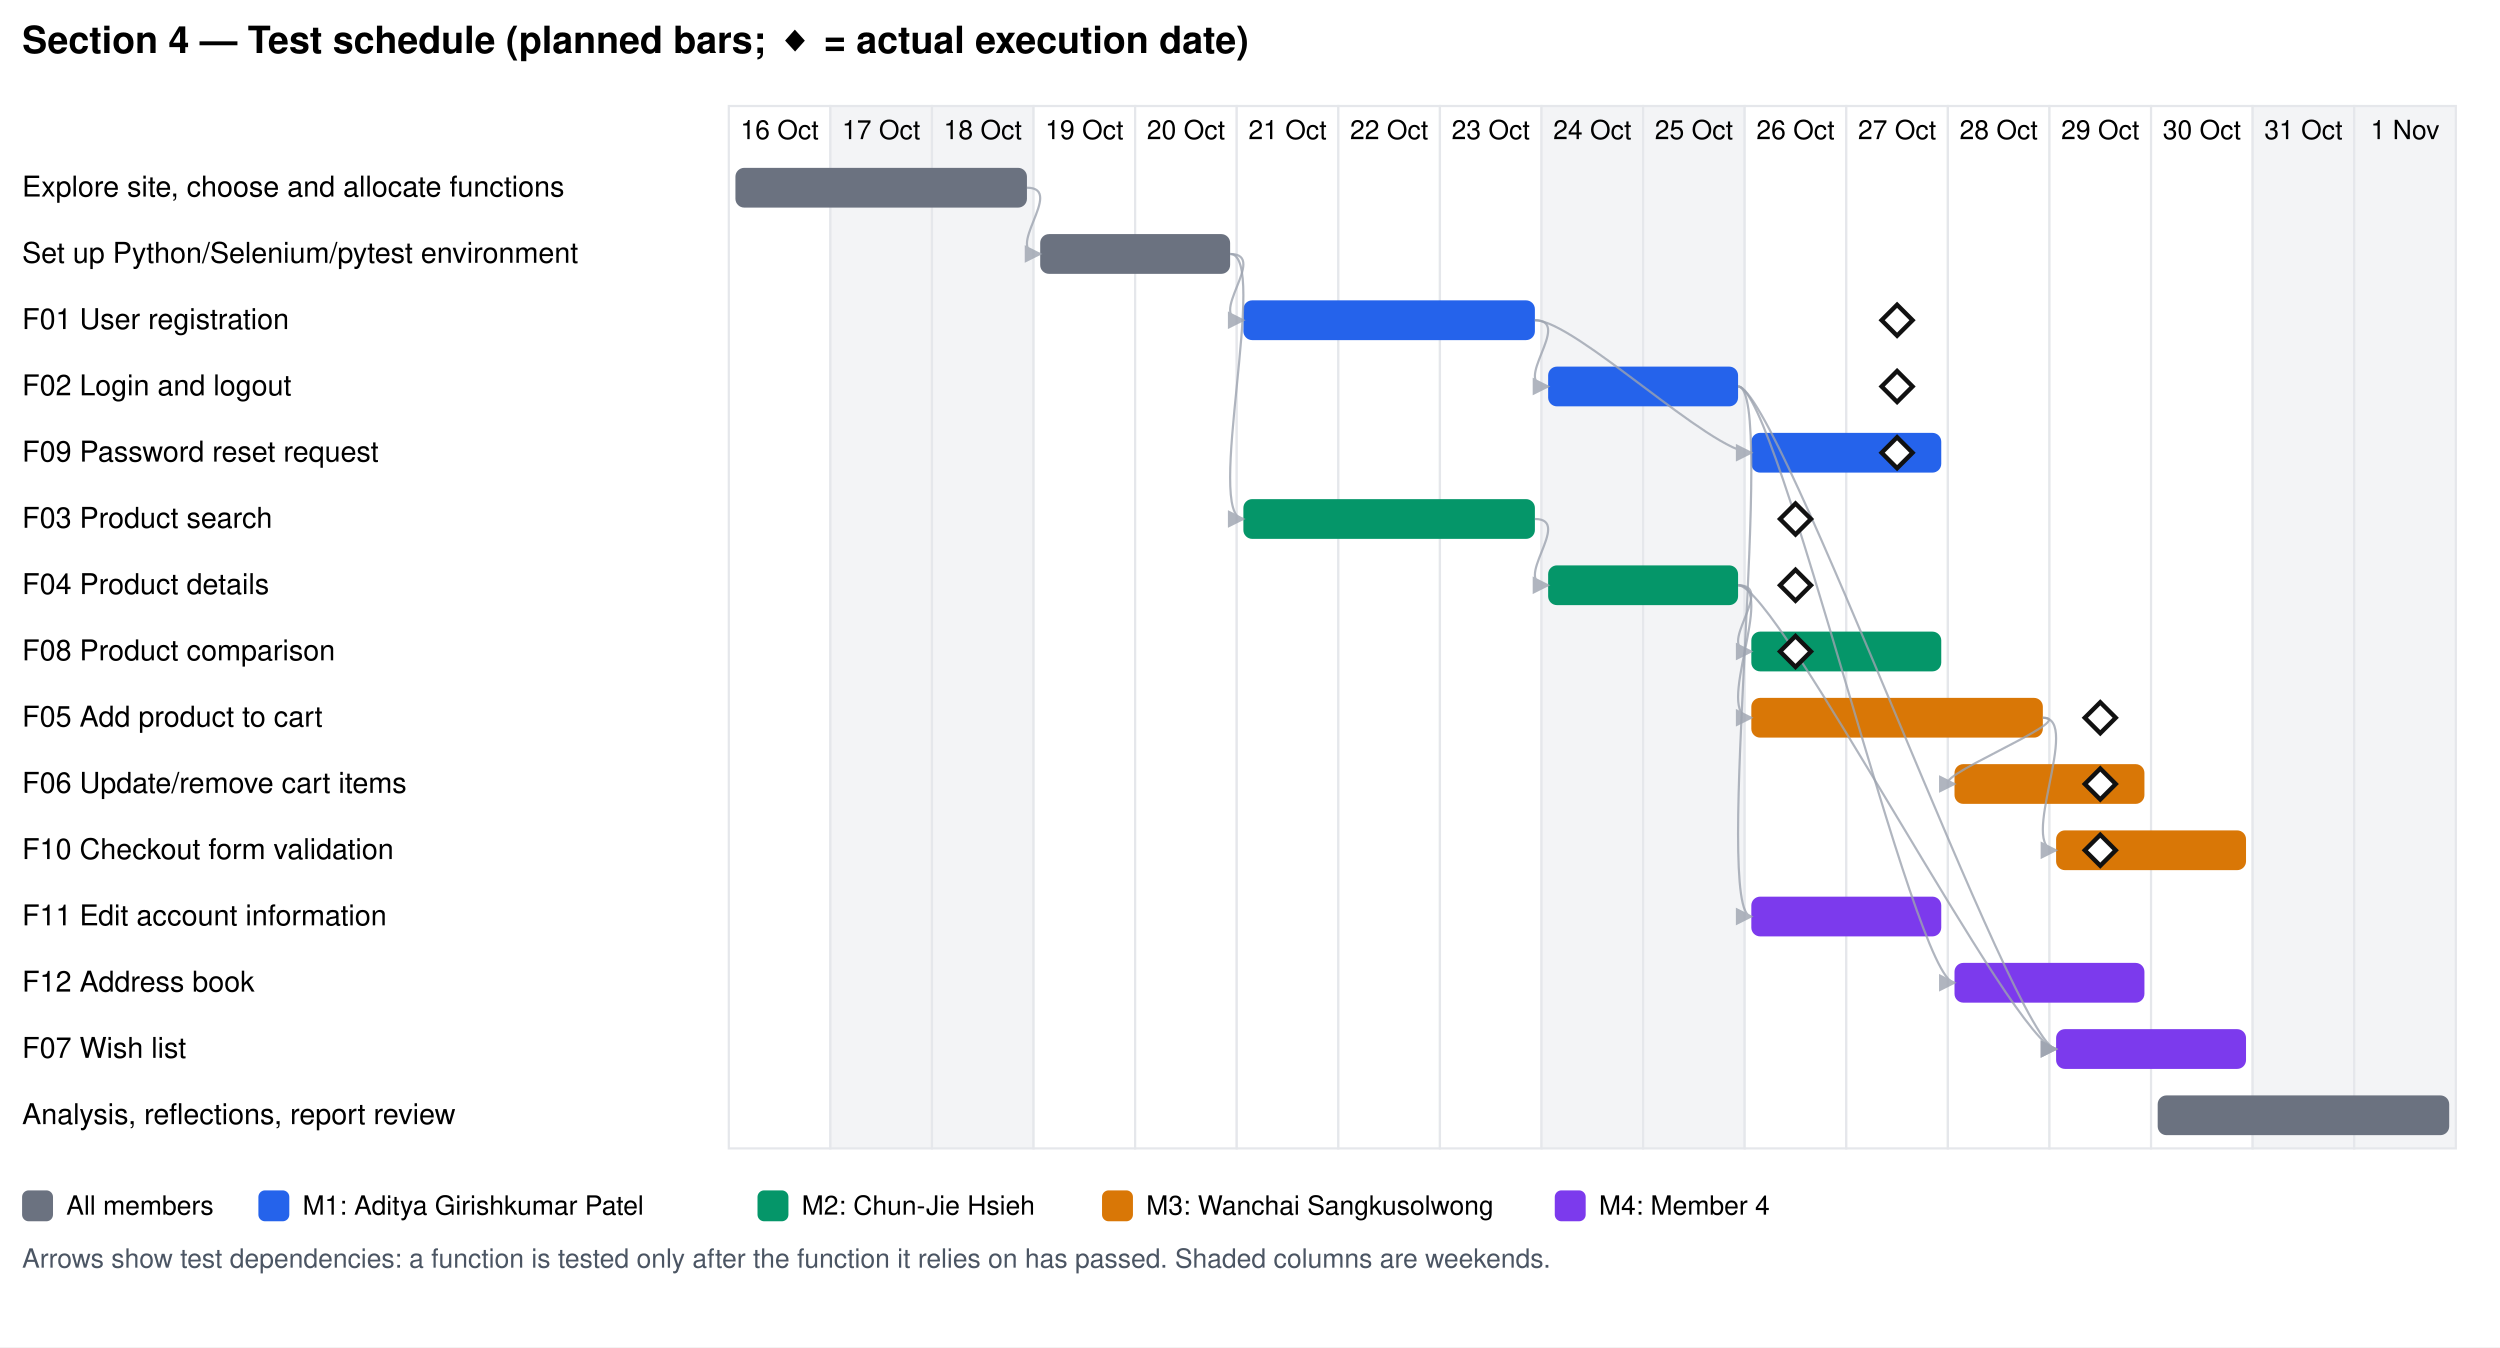
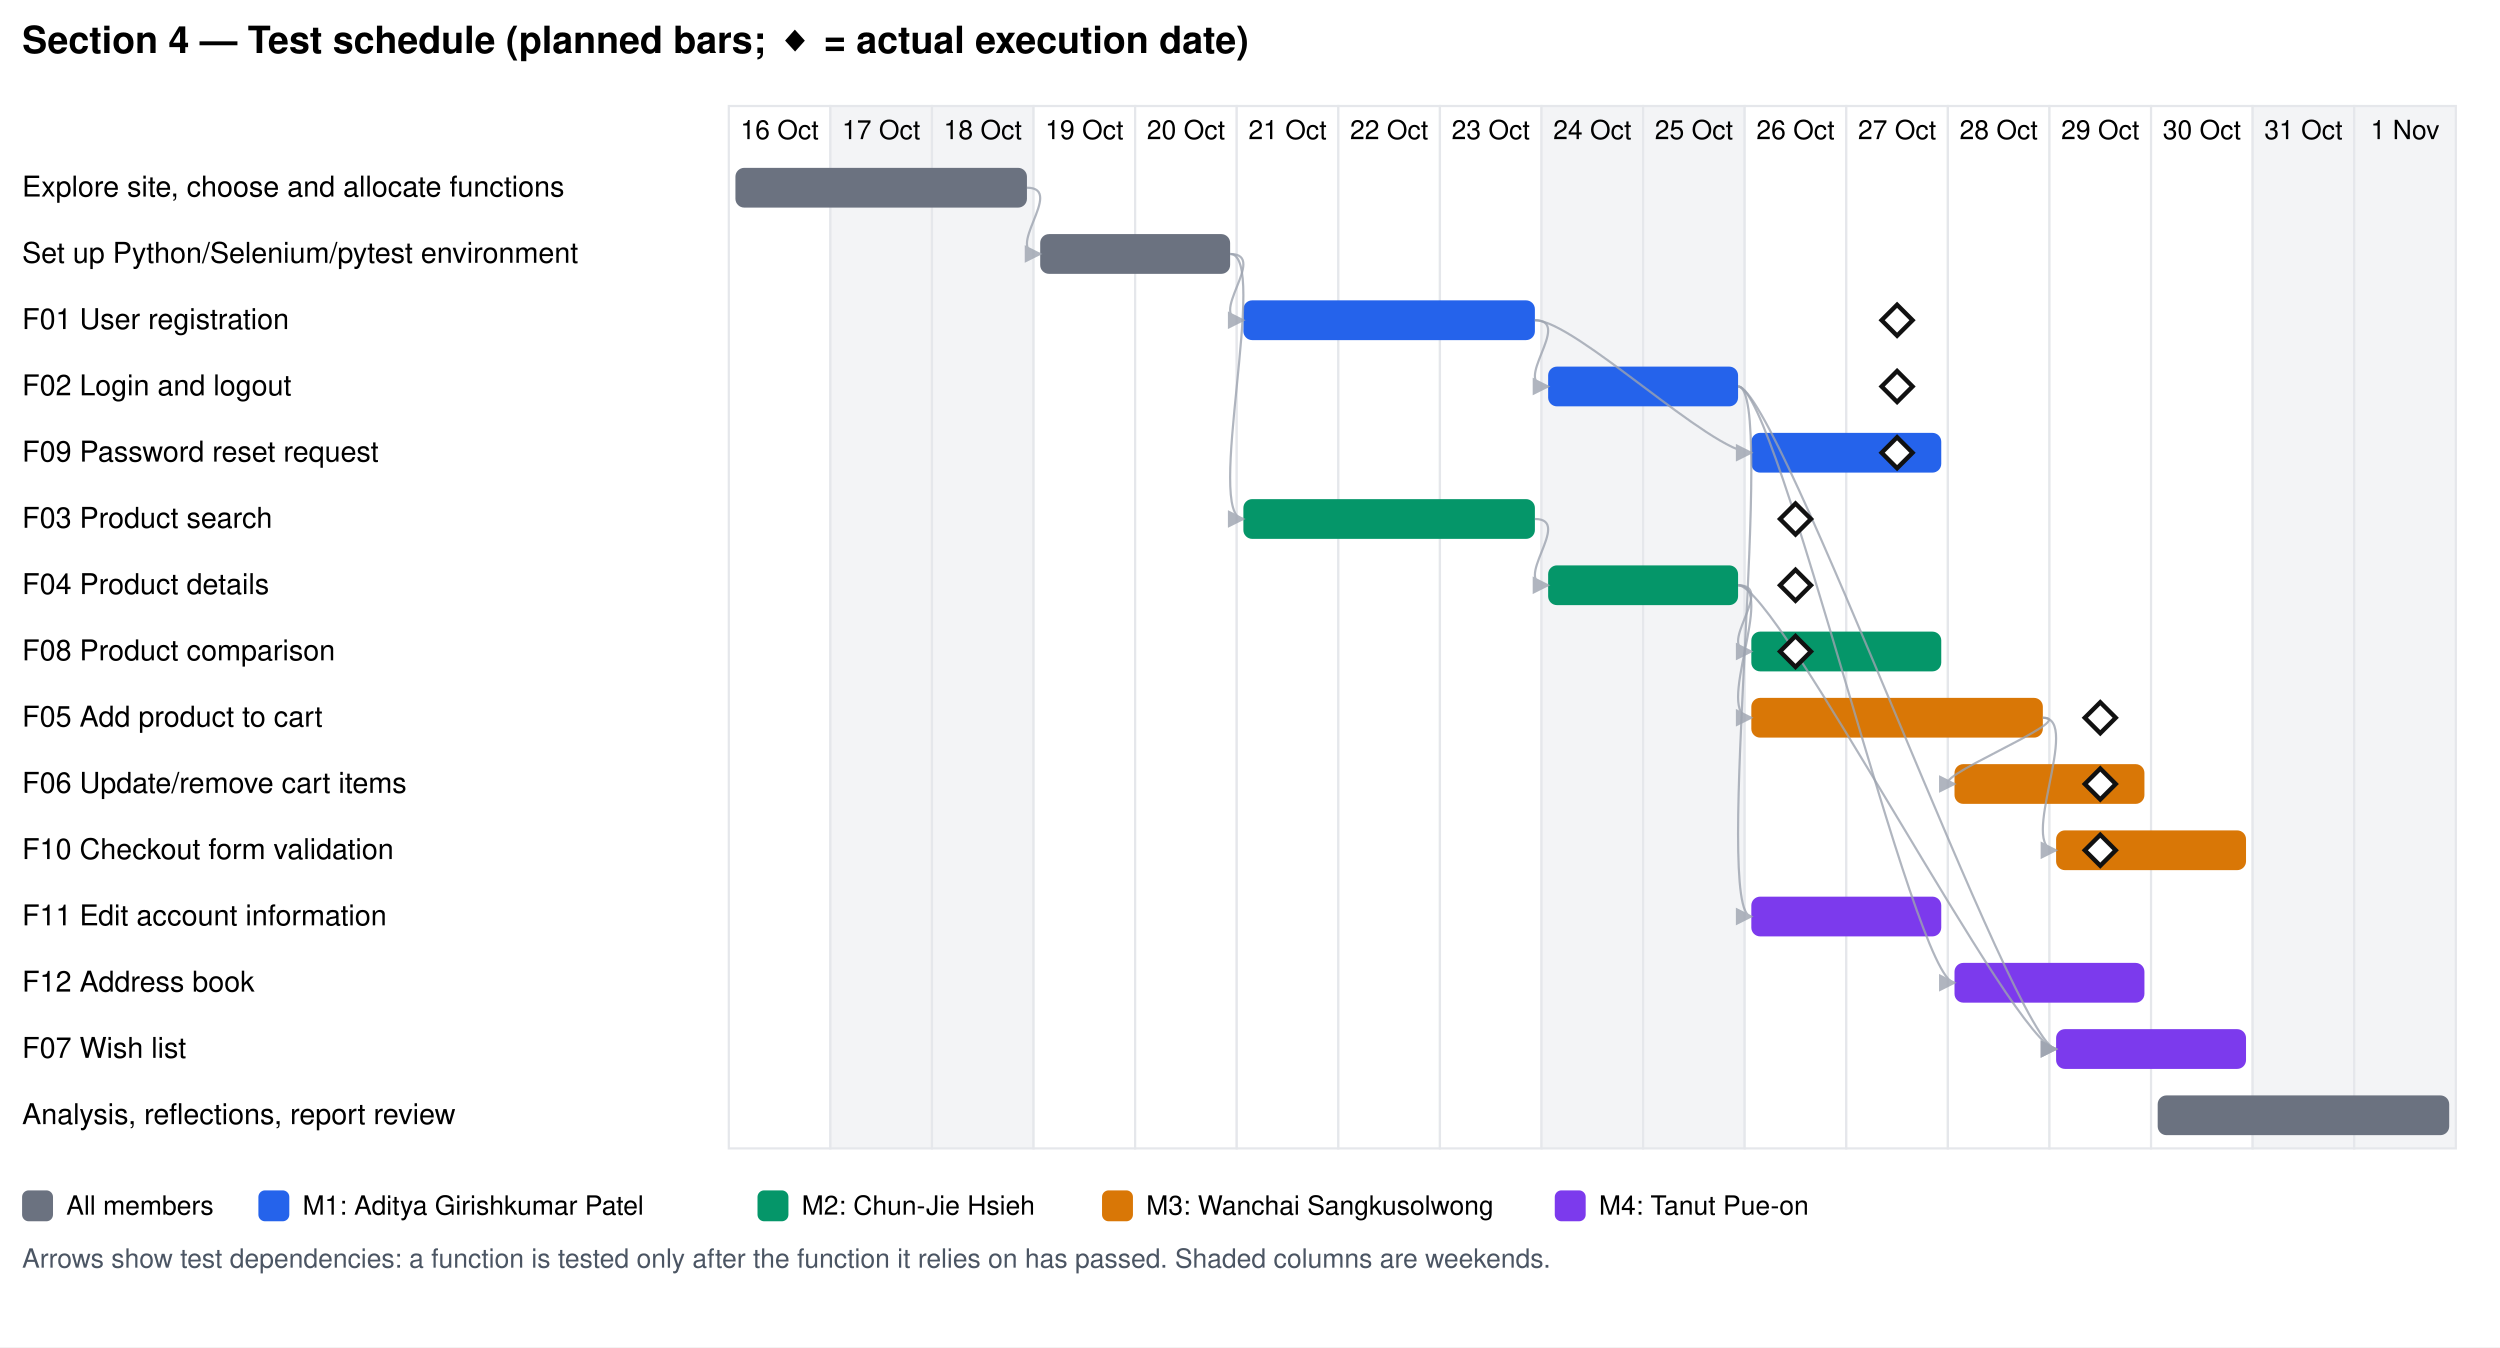
<svg xmlns="http://www.w3.org/2000/svg" width="1132" height="610" font-family="Helvetica,Arial,sans-serif">
  <rect width="1132" height="610" fill="#fff" />
  <defs>
    <marker id="a" markerWidth="8" markerHeight="8" refX="7" refY="4" orient="auto">
      <path d="M0,0 L8,4 L0,8 z" fill="#9ca3af" />
    </marker>
  </defs>
  <text x="10" y="24" font-size="17" font-weight="600">Section 4 — Test schedule (planned bars; ◆ = actual execution date)</text>
  <rect x="330" y="48" width="46" height="472" fill="#fff" stroke="#e5e7eb" />
  <text x="353.0" y="63" font-size="12" text-anchor="middle">16 Oct</text>
  <rect x="376" y="48" width="46" height="472" fill="#f3f4f6" stroke="#e5e7eb" />
  <text x="399.0" y="63" font-size="12" text-anchor="middle">17 Oct</text>
  <rect x="422" y="48" width="46" height="472" fill="#f3f4f6" stroke="#e5e7eb" />
  <text x="445.0" y="63" font-size="12" text-anchor="middle">18 Oct</text>
  <rect x="468" y="48" width="46" height="472" fill="#fff" stroke="#e5e7eb" />
  <text x="491.0" y="63" font-size="12" text-anchor="middle">19 Oct</text>
  <rect x="514" y="48" width="46" height="472" fill="#fff" stroke="#e5e7eb" />
  <text x="537.0" y="63" font-size="12" text-anchor="middle">20 Oct</text>
  <rect x="560" y="48" width="46" height="472" fill="#fff" stroke="#e5e7eb" />
  <text x="583.0" y="63" font-size="12" text-anchor="middle">21 Oct</text>
  <rect x="606" y="48" width="46" height="472" fill="#fff" stroke="#e5e7eb" />
  <text x="629.0" y="63" font-size="12" text-anchor="middle">22 Oct</text>
  <rect x="652" y="48" width="46" height="472" fill="#fff" stroke="#e5e7eb" />
  <text x="675.0" y="63" font-size="12" text-anchor="middle">23 Oct</text>
  <rect x="698" y="48" width="46" height="472" fill="#f3f4f6" stroke="#e5e7eb" />
  <text x="721.0" y="63" font-size="12" text-anchor="middle">24 Oct</text>
  <rect x="744" y="48" width="46" height="472" fill="#f3f4f6" stroke="#e5e7eb" />
  <text x="767.0" y="63" font-size="12" text-anchor="middle">25 Oct</text>
  <rect x="790" y="48" width="46" height="472" fill="#fff" stroke="#e5e7eb" />
  <text x="813.0" y="63" font-size="12" text-anchor="middle">26 Oct</text>
  <rect x="836" y="48" width="46" height="472" fill="#fff" stroke="#e5e7eb" />
  <text x="859.0" y="63" font-size="12" text-anchor="middle">27 Oct</text>
  <rect x="882" y="48" width="46" height="472" fill="#fff" stroke="#e5e7eb" />
  <text x="905.0" y="63" font-size="12" text-anchor="middle">28 Oct</text>
  <rect x="928" y="48" width="46" height="472" fill="#fff" stroke="#e5e7eb" />
  <text x="951.0" y="63" font-size="12" text-anchor="middle">29 Oct</text>
  <rect x="974" y="48" width="46" height="472" fill="#fff" stroke="#e5e7eb" />
  <text x="997.0" y="63" font-size="12" text-anchor="middle">30 Oct</text>
  <rect x="1020" y="48" width="46" height="472" fill="#f3f4f6" stroke="#e5e7eb" />
  <text x="1043.0" y="63" font-size="12" text-anchor="middle">31 Oct</text>
  <rect x="1066" y="48" width="46" height="472" fill="#f3f4f6" stroke="#e5e7eb" />
  <text x="1089.0" y="63" font-size="12" text-anchor="middle">1 Nov</text>
  <text x="10" y="89" font-size="13">Explore site, choose and allocate functions</text>
  <rect x="333" y="76" width="132" height="18" rx="4" fill="#6b7280" />
  <text x="10" y="119" font-size="13">Set up Python/Selenium/pytest environment</text>
  <rect x="471" y="106" width="86" height="18" rx="4" fill="#6b7280" />
  <path d="M465,85.0 C483,85.0 453,115.0 471,115.0" fill="none" stroke="#9ca3af" stroke-width="1" opacity="0.8" marker-end="url(#a)" />
  <text x="10" y="149" font-size="13">F01 User registration</text>
  <rect x="563" y="136" width="132" height="18" rx="4" fill="#2563eb" />
  <path d="M557,115.0 C575,115.0 545,145.0 563,145.0" fill="none" stroke="#9ca3af" stroke-width="1" opacity="0.8" marker-end="url(#a)" />
  <text x="10" y="179" font-size="13">F02 Login and logout</text>
  <rect x="701" y="166" width="86" height="18" rx="4" fill="#2563eb" />
  <path d="M695,145.0 C713,145.0 683,175.0 701,175.0" fill="none" stroke="#9ca3af" stroke-width="1" opacity="0.8" marker-end="url(#a)" />
  <text x="10" y="209" font-size="13">F09 Password reset request</text>
  <rect x="793" y="196" width="86" height="18" rx="4" fill="#2563eb" />
  <path d="M695,145.0 C713,145.0 775,205.0 793,205.0" fill="none" stroke="#9ca3af" stroke-width="1" opacity="0.8" marker-end="url(#a)" />
  <text x="10" y="239" font-size="13">F03 Product search</text>
  <rect x="563" y="226" width="132" height="18" rx="4" fill="#059669" />
  <path d="M557,115.0 C575,115.0 545,235.0 563,235.0" fill="none" stroke="#9ca3af" stroke-width="1" opacity="0.8" marker-end="url(#a)" />
  <text x="10" y="269" font-size="13">F04 Product details</text>
  <rect x="701" y="256" width="86" height="18" rx="4" fill="#059669" />
  <path d="M695,235.0 C713,235.0 683,265.0 701,265.0" fill="none" stroke="#9ca3af" stroke-width="1" opacity="0.8" marker-end="url(#a)" />
  <text x="10" y="299" font-size="13">F08 Product comparison</text>
  <rect x="793" y="286" width="86" height="18" rx="4" fill="#059669" />
  <path d="M787,265.0 C805,265.0 775,295.0 793,295.0" fill="none" stroke="#9ca3af" stroke-width="1" opacity="0.8" marker-end="url(#a)" />
  <text x="10" y="329" font-size="13">F05 Add product to cart</text>
  <rect x="793" y="316" width="132" height="18" rx="4" fill="#d97706" />
  <path d="M787,265.0 C805,265.0 775,325.0 793,325.0" fill="none" stroke="#9ca3af" stroke-width="1" opacity="0.8" marker-end="url(#a)" />
  <text x="10" y="359" font-size="13">F06 Update/remove cart items</text>
  <rect x="885" y="346" width="86" height="18" rx="4" fill="#d97706" />
  <path d="M925,325.0 C943,325.0 867,355.0 885,355.0" fill="none" stroke="#9ca3af" stroke-width="1" opacity="0.8" marker-end="url(#a)" />
  <text x="10" y="389" font-size="13">F10 Checkout form validation</text>
  <rect x="931" y="376" width="86" height="18" rx="4" fill="#d97706" />
  <path d="M925,325.0 C943,325.0 913,385.0 931,385.0" fill="none" stroke="#9ca3af" stroke-width="1" opacity="0.8" marker-end="url(#a)" />
  <text x="10" y="419" font-size="13">F11 Edit account information</text>
  <rect x="793" y="406" width="86" height="18" rx="4" fill="#7c3aed" />
  <path d="M787,175.0 C805,175.0 775,415.0 793,415.0" fill="none" stroke="#9ca3af" stroke-width="1" opacity="0.8" marker-end="url(#a)" />
  <text x="10" y="449" font-size="13">F12 Address book</text>
  <rect x="885" y="436" width="86" height="18" rx="4" fill="#7c3aed" />
  <path d="M787,175.0 C805,175.0 867,445.0 885,445.0" fill="none" stroke="#9ca3af" stroke-width="1" opacity="0.8" marker-end="url(#a)" />
  <text x="10" y="479" font-size="13">F07 Wish list</text>
  <rect x="931" y="466" width="86" height="18" rx="4" fill="#7c3aed" />
  <path d="M787,175.0 C805,175.0 913,475.0 931,475.0" fill="none" stroke="#9ca3af" stroke-width="1" opacity="0.8" marker-end="url(#a)" />
  <path d="M787,265.0 C805,265.0 913,475.0 931,475.0" fill="none" stroke="#9ca3af" stroke-width="1" opacity="0.8" marker-end="url(#a)" />
  <text x="10" y="509" font-size="13">Analysis, reflections, report review</text>
  <rect x="977" y="496" width="132" height="18" rx="4" fill="#6b7280" />
  <path d="M859.0,138.0 L866.0,145.0 L859.0,152.0 L852.0,145.0 z" fill="#fff" stroke="#111" stroke-width="2" />
  <path d="M859.0,168.0 L866.0,175.0 L859.0,182.0 L852.0,175.0 z" fill="#fff" stroke="#111" stroke-width="2" />
  <path d="M859.0,198.0 L866.0,205.0 L859.0,212.0 L852.0,205.0 z" fill="#fff" stroke="#111" stroke-width="2" />
  <path d="M813.0,228.0 L820.0,235.0 L813.0,242.0 L806.0,235.0 z" fill="#fff" stroke="#111" stroke-width="2" />
  <path d="M813.0,258.0 L820.0,265.0 L813.0,272.0 L806.0,265.0 z" fill="#fff" stroke="#111" stroke-width="2" />
  <path d="M813.0,288.0 L820.0,295.0 L813.0,302.0 L806.0,295.0 z" fill="#fff" stroke="#111" stroke-width="2" />
  <path d="M951.0,318.0 L958.0,325.0 L951.0,332.0 L944.0,325.0 z" fill="#fff" stroke="#111" stroke-width="2" />
  <path d="M951.0,348.0 L958.0,355.0 L951.0,362.0 L944.0,355.0 z" fill="#fff" stroke="#111" stroke-width="2" />
  <path d="M951.0,378.0 L958.0,385.0 L951.0,392.0 L944.0,385.0 z" fill="#fff" stroke="#111" stroke-width="2" />
  <rect x="10" y="539" width="14" height="14" rx="3" fill="#6b7280" />
  <text x="30" y="550" font-size="12">All members</text>
  <rect x="117" y="539" width="14" height="14" rx="3" fill="#2563eb" />
  <text x="137" y="550" font-size="12">M1: Aditya Girishkumar Patel</text>
  <rect x="343" y="539" width="14" height="14" rx="3" fill="#059669" />
  <text x="363" y="550" font-size="12">M2: Chun-Jie Hsieh</text>
  <rect x="499" y="539" width="14" height="14" rx="3" fill="#d97706" />
  <text x="519" y="550" font-size="12">M3: Wanchai Sangkusolwong</text>
  <rect x="704" y="539" width="14" height="14" rx="3" fill="#7c3aed" />
-   <text x="724" y="550" font-size="12">M4: Member 4</text>
+   <text x="724" y="550" font-size="12">M4: Tanut Pue-on</text>
  <text x="10" y="574" font-size="12" fill="#4b5563">Arrows show test dependencies: a function is tested only after the function it relies on has passed. Shaded columns are weekends.</text>
</svg>
